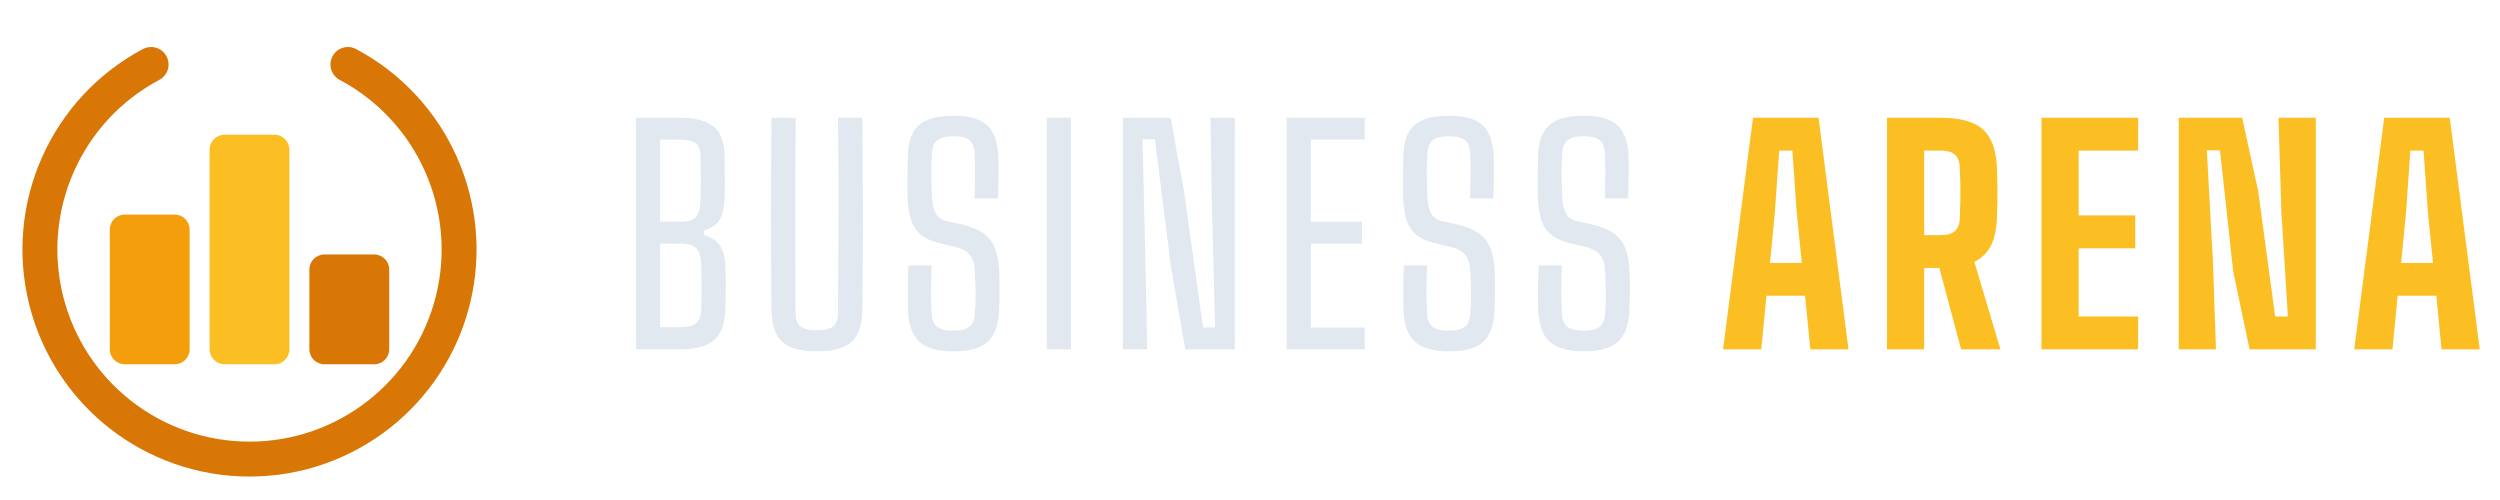
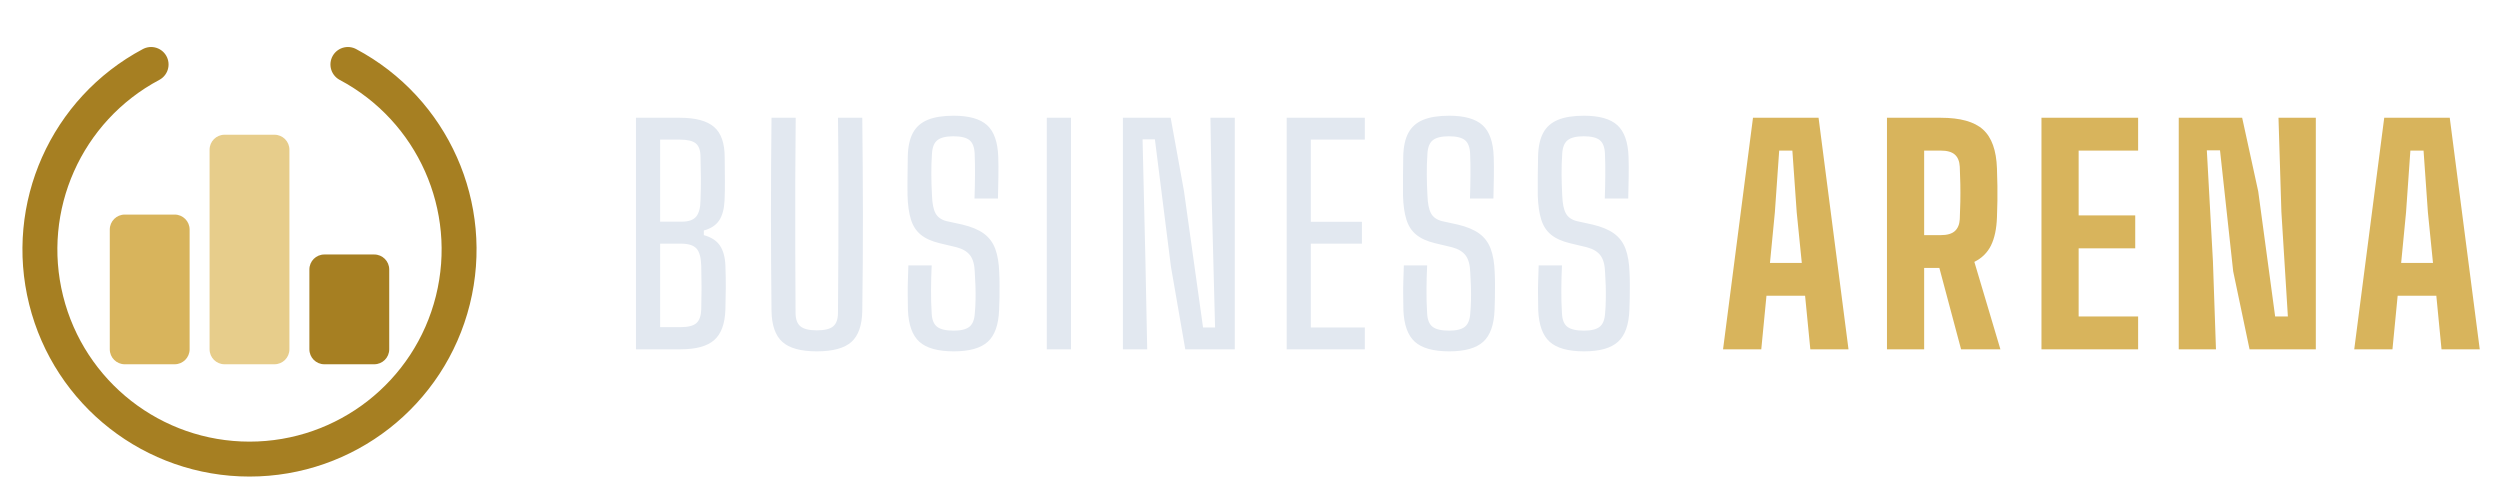
<svg xmlns="http://www.w3.org/2000/svg" viewBox="0 0 501 100" role="img" aria-label="Business Arena">
-   <path d="M 69.72 12.92 A 42 42 0 1 1 30.28 12.92" fill="none" stroke="#d97706" stroke-width="7" stroke-linecap="round" />
-   <rect x="22.00" y="43.00" width="16" height="30" rx="3" fill="#f59e0b" />
-   <rect x="42.00" y="27.00" width="16" height="46" rx="3" fill="#fbbf24" />
-   <rect x="62.00" y="51.00" width="16" height="22" rx="3" fill="#d97706" />
+   <path d="M 69.72 12.92 A 42 42 0 1 1 30.28 12.92" fill="none" stroke="#a67f22" stroke-width="7" stroke-linecap="round" />
+   <rect x="22.00" y="43.00" width="16" height="30" rx="3" fill="#d8b45c" />
+   <rect x="42.00" y="27.00" width="16" height="46" rx="3" fill="#e7cd8b" />
+   <rect x="62.00" y="51.00" width="16" height="22" rx="3" fill="#a67f22" />
  <path d="M136.38 70L127.45 70L127.45 23.60L136.24 23.60Q140.97 23.60 143.10 25.44Q145.23 27.28 145.23 31.55Q145.26 34.27 145.27 36.27Q145.29 38.27 145.20 40.19Q145.08 42.71 144.13 44.16Q143.17 45.61 141.05 46.19L141.05 47.12Q143.26 47.73 144.26 49.19Q145.26 50.66 145.37 53.18Q145.46 55.62 145.45 57.62Q145.43 59.62 145.37 62.05Q145.23 66.29 143.14 68.14Q141.05 70 136.38 70M132.29 48.83L132.29 65.56L136.38 65.56Q138.65 65.56 139.56 64.75Q140.47 63.94 140.53 62Q140.59 59.65 140.59 57.66Q140.59 55.67 140.53 53.35Q140.47 50.80 139.59 49.82Q138.70 48.83 136.50 48.83L132.29 48.83M132.29 27.98L132.29 44.42L136.64 44.42Q138.67 44.42 139.51 43.41Q140.36 42.39 140.38 40.10Q140.47 37.75 140.46 35.72Q140.44 33.69 140.38 31.34Q140.36 29.49 139.43 28.73Q138.50 27.98 136.24 27.98 M163.69 70.41Q158.88 70.41 156.78 68.51Q154.67 66.61 154.61 62.26Q154.50 52.54 154.50 42.93Q154.50 33.31 154.61 23.60L159.46 23.60Q159.40 30.07 159.37 36.61Q159.34 43.15 159.37 49.67Q159.40 56.20 159.43 62.69Q159.43 64.58 160.40 65.39Q161.37 66.20 163.69 66.20Q166.04 66.20 166.98 65.39Q167.93 64.58 167.93 62.69Q167.98 56.20 168.01 49.67Q168.04 43.15 168.03 36.61Q168.01 30.07 167.93 23.60L172.80 23.60Q172.91 33.31 172.93 42.93Q172.94 52.54 172.80 62.26Q172.74 66.61 170.64 68.51Q168.53 70.41 163.69 70.41 M191.15 70.41Q186.36 70.41 184.24 68.49Q182.13 66.58 181.95 62.14Q181.92 60.55 181.91 59.13Q181.89 57.70 181.94 56.27Q181.98 54.83 182.04 53.18L186.71 53.18Q186.59 55.70 186.58 58.07Q186.56 60.43 186.71 62.81Q186.80 64.72 187.80 65.49Q188.80 66.26 191.12 66.26Q193.29 66.26 194.26 65.49Q195.23 64.72 195.35 62.81Q195.47 61.53 195.50 60.13Q195.53 58.72 195.48 57.30Q195.44 55.88 195.35 54.63Q195.29 52.37 194.44 51.21Q193.58 50.05 191.70 49.55L188.30 48.74Q185.90 48.16 184.52 47.03Q183.14 45.90 182.55 43.99Q181.95 42.07 181.87 39.17Q181.84 37.35 181.87 35.37Q181.89 33.40 181.92 31.37Q181.98 28.44 182.94 26.64Q183.90 24.85 185.90 24.02Q187.90 23.19 191.12 23.19Q195.73 23.19 197.82 25.09Q199.90 26.99 200.05 31.43Q200.11 33.17 200.08 35.32Q200.05 37.46 199.99 39.78L195.29 39.78Q195.38 37.20 195.39 35.03Q195.41 32.85 195.32 30.76Q195.23 28.85 194.28 28.08Q193.32 27.31 191.06 27.31Q188.85 27.31 187.87 28.08Q186.88 28.85 186.77 30.76Q186.62 32.94 186.64 34.97Q186.65 37 186.77 39.17Q186.85 41.58 187.48 42.74Q188.10 43.90 189.67 44.31L192.83 45Q195.55 45.64 197.15 46.80Q198.74 47.96 199.45 49.87Q200.16 51.79 200.25 54.63Q200.31 55.82 200.31 57.12Q200.31 58.43 200.30 59.70Q200.28 60.98 200.22 62.14Q200.05 66.58 197.95 68.49Q195.84 70.41 191.15 70.41 M214.63 70L209.78 70L209.78 23.60L214.63 23.60 M229.90 70L225.03 70L225.03 23.60L234.60 23.60L237.27 38.30L241.09 65.62L243.50 65.62L242.84 40.27L242.57 23.60L247.45 23.60L247.45 70L237.53 70L234.66 53.47L231.44 27.92L228.97 27.92L229.55 52.60 M273.51 70L257.85 70L257.85 23.60L273.51 23.60L273.51 27.98L262.69 27.98L262.69 44.45L272.93 44.45L272.93 48.83L262.69 48.83L262.69 65.62L273.51 65.62 M290.44 70.41Q285.65 70.41 283.53 68.49Q281.42 66.58 281.24 62.14Q281.21 60.55 281.20 59.13Q281.18 57.70 281.23 56.27Q281.27 54.83 281.33 53.18L286 53.18Q285.88 55.70 285.87 58.07Q285.85 60.43 286 62.81Q286.09 64.72 287.09 65.49Q288.09 66.26 290.41 66.26Q292.58 66.26 293.55 65.49Q294.52 64.72 294.64 62.81Q294.76 61.53 294.79 60.13Q294.81 58.72 294.77 57.30Q294.73 55.88 294.64 54.63Q294.58 52.37 293.73 51.21Q292.87 50.05 290.99 49.55L287.59 48.74Q285.19 48.16 283.81 47.03Q282.43 45.90 281.84 43.99Q281.24 42.07 281.16 39.17Q281.13 37.35 281.16 35.37Q281.18 33.40 281.21 31.37Q281.27 28.44 282.23 26.64Q283.19 24.85 285.19 24.02Q287.19 23.19 290.41 23.19Q295.02 23.19 297.11 25.09Q299.19 26.99 299.34 31.43Q299.40 33.17 299.37 35.32Q299.34 37.46 299.28 39.78L294.58 39.78Q294.67 37.20 294.68 35.03Q294.70 32.85 294.61 30.76Q294.52 28.85 293.57 28.08Q292.61 27.31 290.35 27.31Q288.14 27.31 287.16 28.08Q286.17 28.85 286.06 30.76Q285.91 32.94 285.93 34.97Q285.94 37 286.06 39.17Q286.14 41.58 286.77 42.74Q287.39 43.90 288.96 44.31L292.12 45Q294.84 45.64 296.44 46.80Q298.03 47.96 298.74 49.87Q299.45 51.79 299.54 54.63Q299.60 55.82 299.60 57.12Q299.60 58.43 299.58 59.70Q299.57 60.98 299.51 62.14Q299.34 66.58 297.24 68.49Q295.13 70.41 290.44 70.41 M317.45 70.41Q312.67 70.41 310.55 68.49Q308.44 66.58 308.26 62.14Q308.23 60.55 308.22 59.13Q308.20 57.70 308.25 56.27Q308.29 54.83 308.35 53.18L313.02 53.18Q312.90 55.70 312.89 58.07Q312.87 60.43 313.02 62.81Q313.10 64.72 314.10 65.49Q315.11 66.26 317.43 66.26Q319.60 66.26 320.57 65.49Q321.54 64.72 321.66 62.81Q321.78 61.53 321.80 60.13Q321.83 58.72 321.79 57.30Q321.75 55.88 321.66 54.63Q321.60 52.37 320.75 51.21Q319.89 50.05 318 49.55L314.61 48.74Q312.21 48.16 310.83 47.03Q309.45 45.90 308.86 43.99Q308.26 42.07 308.17 39.17Q308.15 37.35 308.17 35.37Q308.20 33.40 308.23 31.37Q308.29 28.44 309.25 26.64Q310.20 24.85 312.21 24.02Q314.21 23.19 317.43 23.19Q322.04 23.19 324.12 25.09Q326.21 26.99 326.36 31.43Q326.42 33.17 326.39 35.32Q326.36 37.46 326.30 39.78L321.60 39.78Q321.69 37.20 321.70 35.03Q321.72 32.85 321.63 30.76Q321.54 28.85 320.59 28.08Q319.63 27.31 317.37 27.31Q315.16 27.31 314.18 28.08Q313.19 28.85 313.07 30.76Q312.93 32.94 312.94 34.97Q312.96 37 313.07 39.17Q313.16 41.58 313.79 42.74Q314.41 43.90 315.98 44.31L319.14 45Q321.86 45.64 323.46 46.80Q325.05 47.96 325.76 49.87Q326.47 51.79 326.56 54.63Q326.62 55.82 326.62 57.12Q326.62 58.43 326.60 59.70Q326.59 60.98 326.53 62.14Q326.36 66.58 324.25 68.49Q322.15 70.41 317.45 70.41" fill="#e2e8f0" />
-   <path d="M352.96 70L345.30 70L351.30 23.60L364.44 23.60L370.44 70L362.79 70L361.74 59.27L354 59.27L352.96 70M355.68 42.57L354.70 52.69L361.08 52.69L360.06 42.54L359.19 30.18L356.55 30.18 M385.60 70L378.15 70L378.15 23.60L388.94 23.60Q394.79 23.60 397.40 25.96Q400.01 28.33 400.19 33.75Q400.25 35.72 400.28 37.26Q400.31 38.80 400.28 40.26Q400.25 41.72 400.19 43.55Q400.07 47 399 49.18Q397.93 51.35 395.66 52.48L400.88 70L393 70L388.65 53.70L385.60 53.70L385.60 70M385.60 30.18L385.60 47.12L388.94 47.12Q390.85 47.12 391.75 46.31Q392.65 45.49 392.74 43.93Q392.82 42.16 392.85 40.41Q392.88 38.65 392.85 36.91Q392.82 35.17 392.74 33.40Q392.65 31.78 391.75 30.98Q390.85 30.18 388.94 30.18 M428.48 70L409.11 70L409.11 23.60L428.48 23.60L428.48 30.18L416.56 30.18L416.56 43.17L427.90 43.17L427.90 49.76L416.56 49.76L416.56 63.42L428.48 63.42 M444.08 70L436.62 70L436.62 23.60L449.33 23.60L452.55 38.36L455.94 63.42L458.49 63.42L457.19 42.45L456.61 23.60L464.09 23.60L464.09 70L450.81 70L447.53 54.37L444.89 30.13L442.25 30.13L443.47 52.34 M479.45 70L471.79 70L477.80 23.60L490.93 23.60L496.94 70L489.28 70L488.24 59.27L480.49 59.27L479.45 70M482.17 42.57L481.19 52.69L487.57 52.69L486.55 42.54L485.68 30.18L483.04 30.18" fill="#fbbf24" />
+   <path d="M352.96 70L345.30 70L351.30 23.60L364.44 23.60L370.44 70L362.79 70L361.74 59.27L354 59.27L352.96 70M355.68 42.57L354.70 52.69L361.08 52.69L360.06 42.54L359.19 30.18L356.55 30.18 M385.60 70L378.15 70L378.15 23.60L388.94 23.60Q394.79 23.60 397.40 25.96Q400.01 28.33 400.19 33.75Q400.25 35.72 400.28 37.26Q400.31 38.80 400.28 40.26Q400.25 41.72 400.19 43.55Q400.07 47 399 49.18Q397.93 51.35 395.66 52.48L400.88 70L393 70L388.65 53.70L385.60 53.70L385.60 70M385.60 30.18L385.60 47.12L388.94 47.12Q390.85 47.12 391.75 46.31Q392.65 45.49 392.74 43.93Q392.82 42.16 392.85 40.41Q392.88 38.65 392.85 36.91Q392.82 35.17 392.74 33.40Q392.65 31.78 391.75 30.98Q390.85 30.18 388.94 30.18 M428.48 70L409.11 70L409.11 23.60L428.48 23.60L428.48 30.18L416.56 30.18L416.56 43.17L427.90 43.17L427.90 49.76L416.56 49.76L416.56 63.42L428.48 63.42 M444.08 70L436.62 70L436.62 23.60L449.33 23.60L452.55 38.36L455.94 63.42L458.49 63.42L457.19 42.45L456.61 23.60L464.09 23.60L464.09 70L450.81 70L447.53 54.37L444.89 30.13L442.25 30.13L443.47 52.34 M479.45 70L471.79 70L477.80 23.60L490.93 23.60L496.94 70L489.28 70L488.24 59.27L480.49 59.27L479.45 70M482.17 42.57L481.19 52.69L487.57 52.69L486.55 42.54L485.68 30.18L483.04 30.18" fill="#d8b45c" />
</svg>
